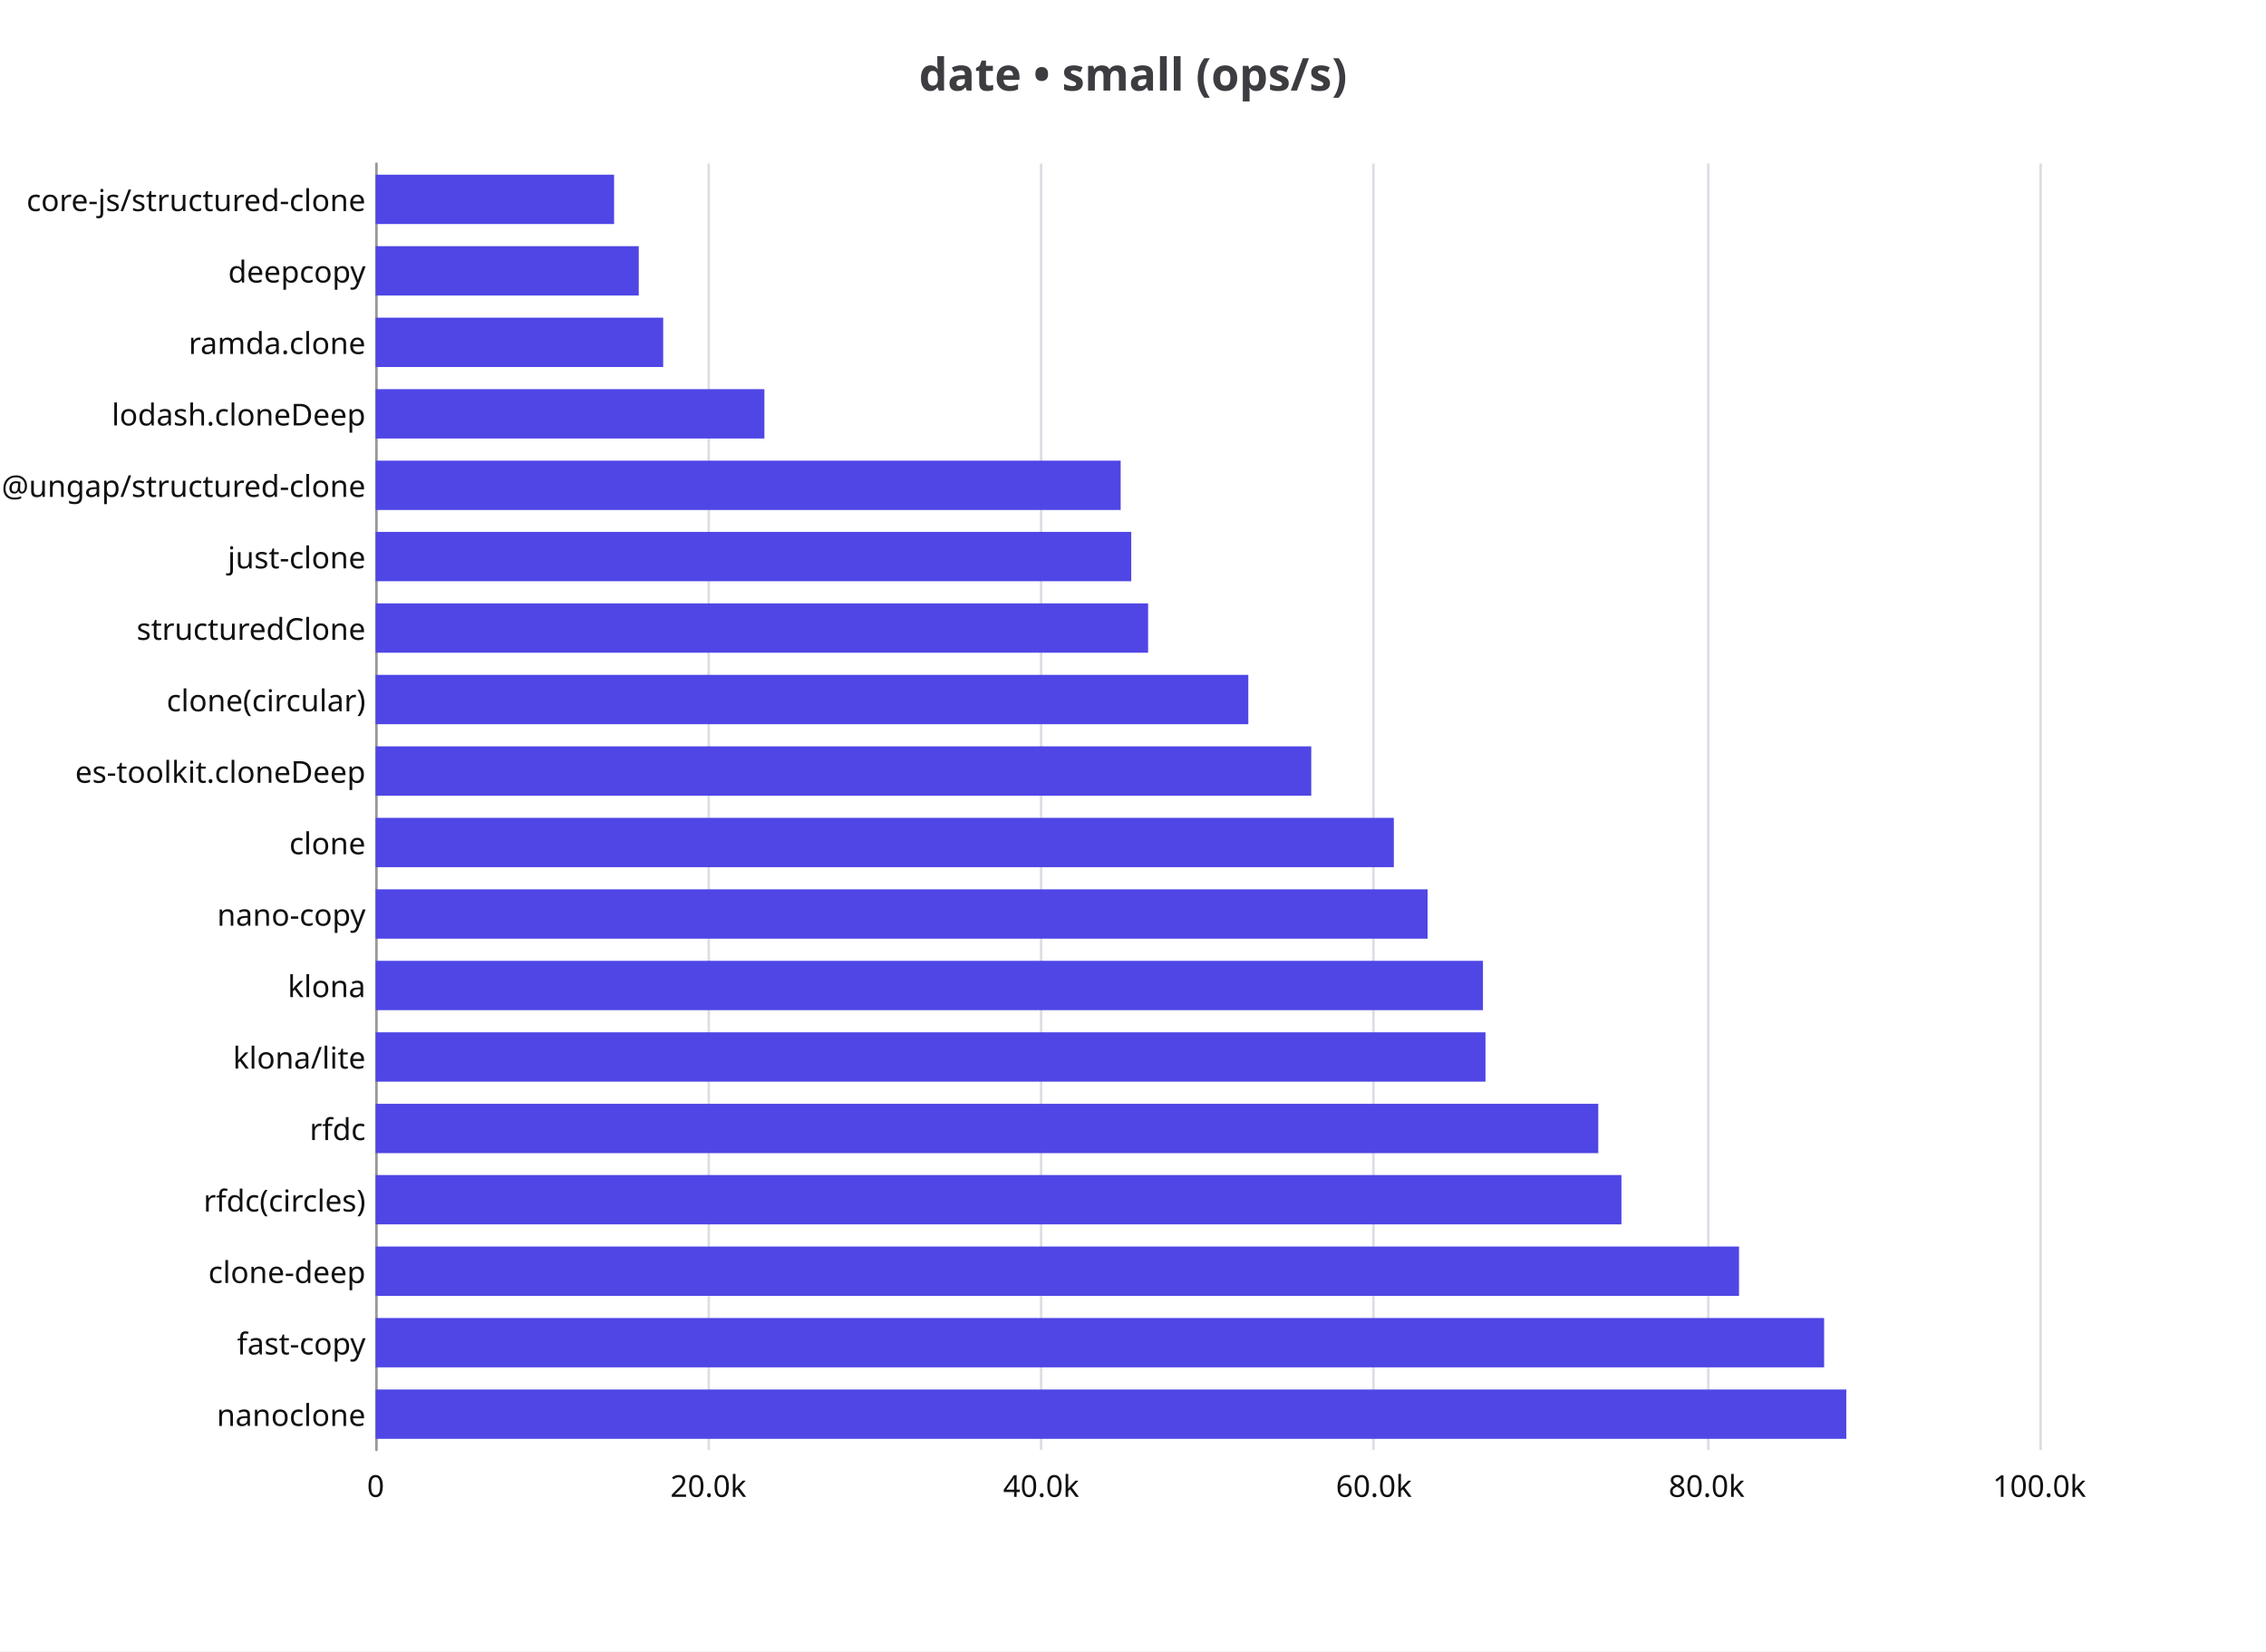
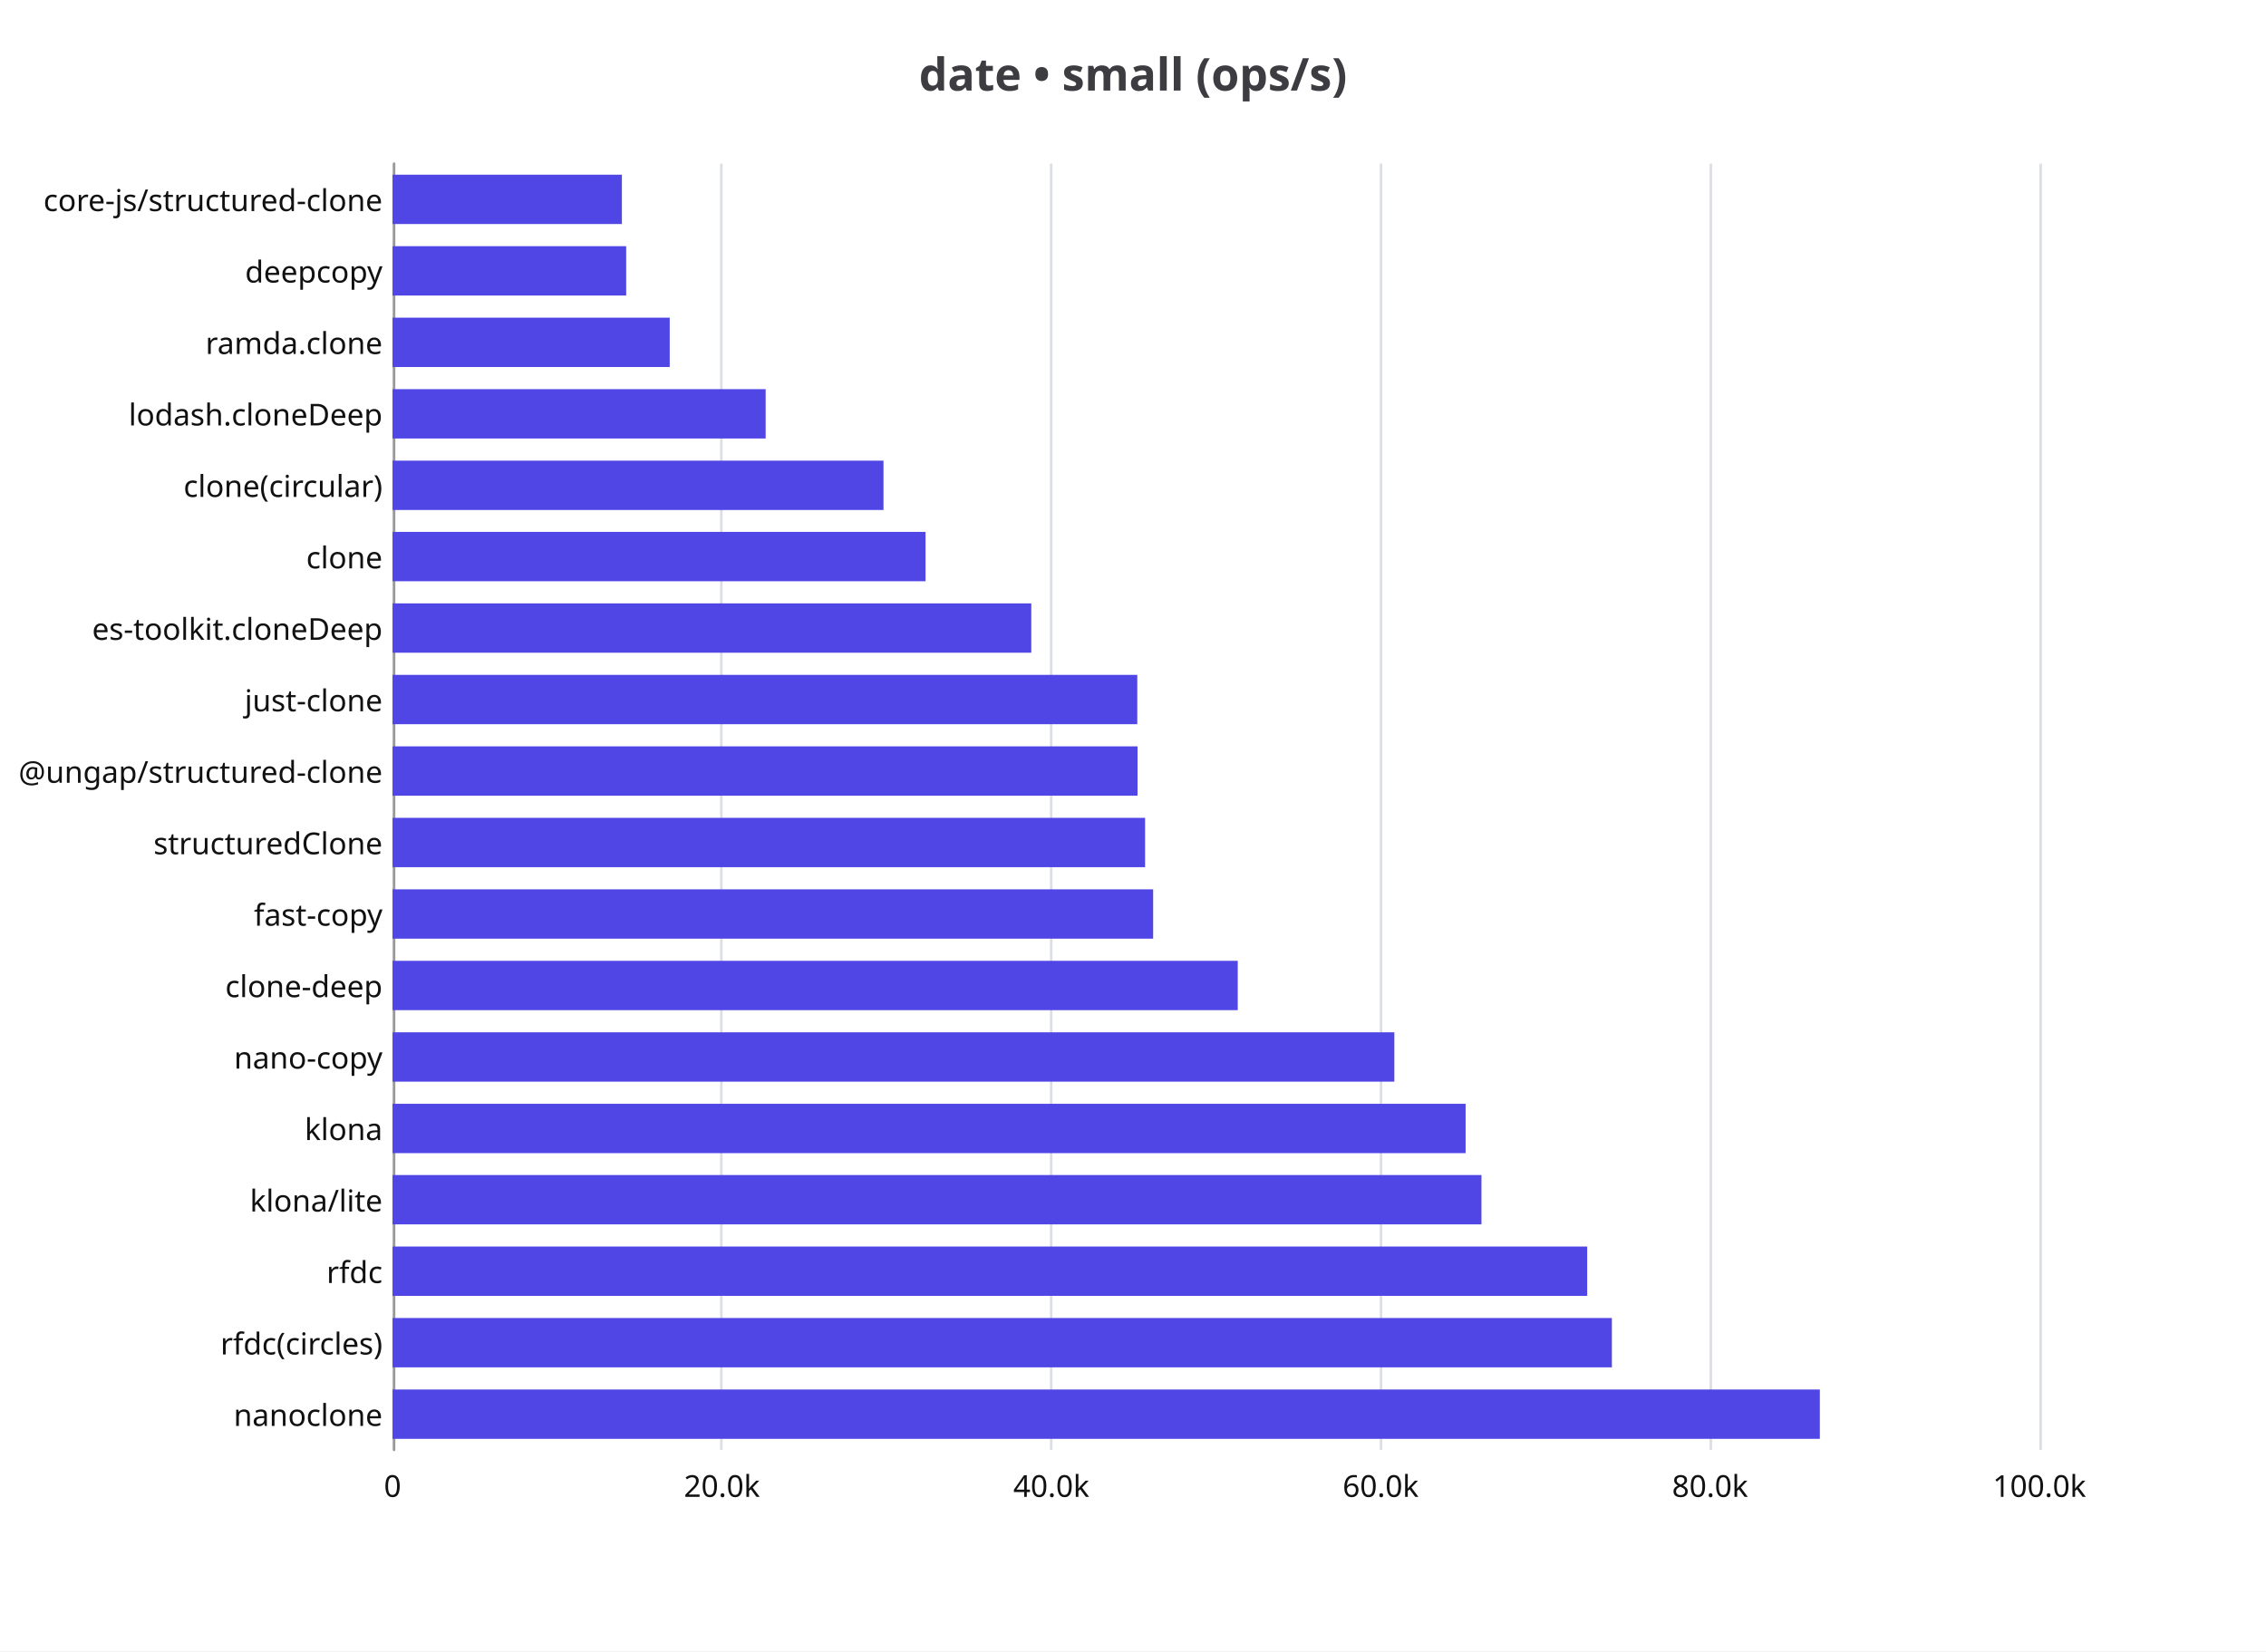
<svg xmlns="http://www.w3.org/2000/svg" width="900" height="656" version="1.1" baseProfile="full" viewBox="0 0 900 656">
  <rect width="900" height="656" x="0" y="0" fill="#ffffff" />
-   <path d="M149.5 65L149.5 576" fill="none" pointer-events="visible" stroke="#dbdee4" class="zr6-cls-12" />
-   <path d="M281.5 65L281.5 576" fill="none" pointer-events="visible" stroke="#dbdee4" class="zr6-cls-12" />
-   <path d="M413.5 65L413.5 576" fill="none" pointer-events="visible" stroke="#dbdee4" class="zr6-cls-12" />
-   <path d="M545.5 65L545.5 576" fill="none" pointer-events="visible" stroke="#dbdee4" class="zr6-cls-12" />
-   <path d="M678.5 65L678.5 576" fill="none" pointer-events="visible" stroke="#dbdee4" class="zr6-cls-12" />
+   <path d="M156.5 65L156.5 576" fill="none" pointer-events="visible" stroke="#dbdee4" class="zr6-cls-12" />
+   <path d="M286.5 65L286.5 576" fill="none" pointer-events="visible" stroke="#dbdee4" class="zr6-cls-12" />
+   <path d="M417.5 65L417.5 576" fill="none" pointer-events="visible" stroke="#dbdee4" class="zr6-cls-12" />
+   <path d="M548.5 65L548.5 576" fill="none" pointer-events="visible" stroke="#dbdee4" class="zr6-cls-12" />
+   <path d="M679.5 65L679.5 576" fill="none" pointer-events="visible" stroke="#dbdee4" class="zr6-cls-12" />
  <path d="M810.5 65L810.5 576" fill="none" pointer-events="visible" stroke="#dbdee4" class="zr6-cls-12" />
-   <path d="M149.5 576L149.5 65" fill="none" pointer-events="visible" stroke="#999" stroke-linecap="round" class="zr6-cls-12" />
-   <text dominant-baseline="central" text-anchor="end" style="font-size:12px;font-family:Microsoft YaHei;" xml:space="preserve" transform="translate(145.2 561.8056)" fill="#111">  nanoclone</text>
-   <text dominant-baseline="central" text-anchor="end" style="font-size:12px;font-family:Microsoft YaHei;" xml:space="preserve" transform="translate(145.2 533.4167)" fill="#111">  fast-copy</text>
-   <text dominant-baseline="central" text-anchor="end" style="font-size:12px;font-family:Microsoft YaHei;" xml:space="preserve" transform="translate(145.2 505.0278)" fill="#111">  clone-deep</text>
-   <text dominant-baseline="central" text-anchor="end" style="font-size:12px;font-family:Microsoft YaHei;" xml:space="preserve" transform="translate(145.2 476.6389)" fill="#111">  rfdc(circles)</text>
-   <text dominant-baseline="central" text-anchor="end" style="font-size:12px;font-family:Microsoft YaHei;" xml:space="preserve" transform="translate(145.2 448.25)" fill="#111">  rfdc</text>
-   <text dominant-baseline="central" text-anchor="end" style="font-size:12px;font-family:Microsoft YaHei;" xml:space="preserve" transform="translate(145.2 419.8611)" fill="#111">  klona/lite</text>
-   <text dominant-baseline="central" text-anchor="end" style="font-size:12px;font-family:Microsoft YaHei;" xml:space="preserve" transform="translate(145.2 391.4722)" fill="#111">  klona</text>
-   <text dominant-baseline="central" text-anchor="end" style="font-size:12px;font-family:Microsoft YaHei;" xml:space="preserve" transform="translate(145.2 363.0833)" fill="#111">  nano-copy</text>
-   <text dominant-baseline="central" text-anchor="end" style="font-size:12px;font-family:Microsoft YaHei;" xml:space="preserve" transform="translate(145.2 334.6944)" fill="#111">  clone</text>
-   <text dominant-baseline="central" text-anchor="end" style="font-size:12px;font-family:Microsoft YaHei;" xml:space="preserve" transform="translate(145.2 306.3056)" fill="#111">  es-toolkit.cloneDeep</text>
-   <text dominant-baseline="central" text-anchor="end" style="font-size:12px;font-family:Microsoft YaHei;" xml:space="preserve" transform="translate(145.2 277.9167)" fill="#111">  clone(circular)</text>
-   <text dominant-baseline="central" text-anchor="end" style="font-size:12px;font-family:Microsoft YaHei;" xml:space="preserve" transform="translate(145.2 249.5278)" fill="#111">  structuredClone</text>
-   <text dominant-baseline="central" text-anchor="end" style="font-size:12px;font-family:Microsoft YaHei;" xml:space="preserve" transform="translate(145.2 221.1389)" fill="#111">  just-clone</text>
-   <text dominant-baseline="central" text-anchor="end" style="font-size:12px;font-family:Microsoft YaHei;" xml:space="preserve" transform="translate(145.2 192.75)" fill="#111">  @ungap/structured-clone</text>
-   <text dominant-baseline="central" text-anchor="end" style="font-size:12px;font-family:Microsoft YaHei;" xml:space="preserve" transform="translate(145.2 164.3611)" fill="#111">  lodash.cloneDeep</text>
-   <text dominant-baseline="central" text-anchor="end" style="font-size:12px;font-family:Microsoft YaHei;" xml:space="preserve" transform="translate(145.2 135.9722)" fill="#111">  ramda.clone</text>
-   <text dominant-baseline="central" text-anchor="end" style="font-size:12px;font-family:Microsoft YaHei;" xml:space="preserve" transform="translate(145.2 107.5833)" fill="#111">  deepcopy</text>
-   <text dominant-baseline="central" text-anchor="end" style="font-size:12px;font-family:Microsoft YaHei;" xml:space="preserve" transform="translate(145.2 79.1944)" fill="#111">  core-js/structured-clone</text>
-   <text dominant-baseline="central" text-anchor="middle" style="font-size:12px;font-family:Microsoft YaHei;" y="6" transform="translate(149.2 584)" fill="#111">0</text>
-   <text dominant-baseline="central" text-anchor="middle" style="font-size:12px;font-family:Microsoft YaHei;" y="6" transform="translate(281.36 584)" fill="#111">20.0k</text>
-   <text dominant-baseline="central" text-anchor="middle" style="font-size:12px;font-family:Microsoft YaHei;" y="6" transform="translate(413.52 584)" fill="#111">40.0k</text>
-   <text dominant-baseline="central" text-anchor="middle" style="font-size:12px;font-family:Microsoft YaHei;" y="6" transform="translate(545.68 584)" fill="#111">60.0k</text>
-   <text dominant-baseline="central" text-anchor="middle" style="font-size:12px;font-family:Microsoft YaHei;" y="6" transform="translate(677.84 584)" fill="#111">80.0k</text>
+   <path d="M156.5 576L156.5 65" fill="none" pointer-events="visible" stroke="#999" stroke-linecap="round" class="zr6-cls-12" />
+   <text dominant-baseline="central" text-anchor="end" style="font-size:12px;font-family:Microsoft YaHei;" xml:space="preserve" transform="translate(151.92 561.8056)" fill="#111">    nanoclone</text>
+   <text dominant-baseline="central" text-anchor="end" style="font-size:12px;font-family:Microsoft YaHei;" xml:space="preserve" transform="translate(151.92 533.4167)" fill="#111">    rfdc(circles)</text>
+   <text dominant-baseline="central" text-anchor="end" style="font-size:12px;font-family:Microsoft YaHei;" xml:space="preserve" transform="translate(151.92 505.0278)" fill="#111">    rfdc</text>
+   <text dominant-baseline="central" text-anchor="end" style="font-size:12px;font-family:Microsoft YaHei;" xml:space="preserve" transform="translate(151.92 476.6389)" fill="#111">    klona/lite</text>
+   <text dominant-baseline="central" text-anchor="end" style="font-size:12px;font-family:Microsoft YaHei;" xml:space="preserve" transform="translate(151.92 448.25)" fill="#111">    klona</text>
+   <text dominant-baseline="central" text-anchor="end" style="font-size:12px;font-family:Microsoft YaHei;" xml:space="preserve" transform="translate(151.92 419.8611)" fill="#111">    nano-copy</text>
+   <text dominant-baseline="central" text-anchor="end" style="font-size:12px;font-family:Microsoft YaHei;" xml:space="preserve" transform="translate(151.92 391.4722)" fill="#111">    clone-deep</text>
+   <text dominant-baseline="central" text-anchor="end" style="font-size:12px;font-family:Microsoft YaHei;" xml:space="preserve" transform="translate(151.92 363.0833)" fill="#111">    fast-copy</text>
+   <text dominant-baseline="central" text-anchor="end" style="font-size:12px;font-family:Microsoft YaHei;" xml:space="preserve" transform="translate(151.92 334.6944)" fill="#111">    structuredClone</text>
+   <text dominant-baseline="central" text-anchor="end" style="font-size:12px;font-family:Microsoft YaHei;" xml:space="preserve" transform="translate(151.92 306.3056)" fill="#111">    @ungap/structured-clone</text>
+   <text dominant-baseline="central" text-anchor="end" style="font-size:12px;font-family:Microsoft YaHei;" xml:space="preserve" transform="translate(151.92 277.9167)" fill="#111">    just-clone</text>
+   <text dominant-baseline="central" text-anchor="end" style="font-size:12px;font-family:Microsoft YaHei;" xml:space="preserve" transform="translate(151.92 249.5278)" fill="#111">    es-toolkit.cloneDeep</text>
+   <text dominant-baseline="central" text-anchor="end" style="font-size:12px;font-family:Microsoft YaHei;" xml:space="preserve" transform="translate(151.92 221.1389)" fill="#111">    clone</text>
+   <text dominant-baseline="central" text-anchor="end" style="font-size:12px;font-family:Microsoft YaHei;" xml:space="preserve" transform="translate(151.92 192.75)" fill="#111">    clone(circular)</text>
+   <text dominant-baseline="central" text-anchor="end" style="font-size:12px;font-family:Microsoft YaHei;" xml:space="preserve" transform="translate(151.92 164.3611)" fill="#111">    lodash.cloneDeep</text>
+   <text dominant-baseline="central" text-anchor="end" style="font-size:12px;font-family:Microsoft YaHei;" xml:space="preserve" transform="translate(151.92 135.9722)" fill="#111">    ramda.clone</text>
+   <text dominant-baseline="central" text-anchor="end" style="font-size:12px;font-family:Microsoft YaHei;" xml:space="preserve" transform="translate(151.92 107.5833)" fill="#111">    deepcopy</text>
+   <text dominant-baseline="central" text-anchor="end" style="font-size:12px;font-family:Microsoft YaHei;" xml:space="preserve" transform="translate(151.92 79.1944)" fill="#111">    core-js/structured-clone</text>
+   <text dominant-baseline="central" text-anchor="middle" style="font-size:12px;font-family:Microsoft YaHei;" y="6" transform="translate(155.92 584)" fill="#111">0</text>
+   <text dominant-baseline="central" text-anchor="middle" style="font-size:12px;font-family:Microsoft YaHei;" y="6" transform="translate(286.736 584)" fill="#111">20.0k</text>
+   <text dominant-baseline="central" text-anchor="middle" style="font-size:12px;font-family:Microsoft YaHei;" y="6" transform="translate(417.552 584)" fill="#111">40.0k</text>
+   <text dominant-baseline="central" text-anchor="middle" style="font-size:12px;font-family:Microsoft YaHei;" y="6" transform="translate(548.368 584)" fill="#111">60.0k</text>
+   <text dominant-baseline="central" text-anchor="middle" style="font-size:12px;font-family:Microsoft YaHei;" y="6" transform="translate(679.184 584)" fill="#111">80.0k</text>
  <text dominant-baseline="central" text-anchor="middle" style="font-size:12px;font-family:Microsoft YaHei;" y="6" transform="translate(810 584)" fill="#111">100.0k</text>
-   <path d="M149.2 552l584.1 0l0 19.6l-584.1 0Z" fill="#4F46E5" ecmeta_series_index="0" ecmeta_data_index="0" ecmeta_ssr_type="chart" class="zr6-cls-13" />
-   <path d="M149.2 523.6l575.3 0l0 19.6l-575.3 0Z" fill="#4F46E5" ecmeta_series_index="0" ecmeta_data_index="1" ecmeta_ssr_type="chart" class="zr6-cls-13" />
-   <path d="M149.2 495.2l541.5 0l0 19.6l-541.5 0Z" fill="#4F46E5" ecmeta_series_index="0" ecmeta_data_index="2" ecmeta_ssr_type="chart" class="zr6-cls-13" />
-   <path d="M149.2 466.8l494.8 0l0 19.6l-494.8 0Z" fill="#4F46E5" ecmeta_series_index="0" ecmeta_data_index="3" ecmeta_ssr_type="chart" class="zr6-cls-13" />
-   <path d="M149.2 438.5l485.6 0l0 19.6l-485.6 0Z" fill="#4F46E5" ecmeta_series_index="0" ecmeta_data_index="4" ecmeta_ssr_type="chart" class="zr6-cls-13" />
-   <path d="M149.2 410.1l440.8 0l0 19.6l-440.8 0Z" fill="#4F46E5" ecmeta_series_index="0" ecmeta_data_index="5" ecmeta_ssr_type="chart" class="zr6-cls-13" />
-   <path d="M149.2 381.7l439.8 0l0 19.6l-439.8 0Z" fill="#4F46E5" ecmeta_series_index="0" ecmeta_data_index="6" ecmeta_ssr_type="chart" class="zr6-cls-13" />
-   <path d="M149.2 353.3l417.8 0l0 19.6l-417.8 0Z" fill="#4F46E5" ecmeta_series_index="0" ecmeta_data_index="7" ecmeta_ssr_type="chart" class="zr6-cls-13" />
-   <path d="M149.2 324.9l404.4 0l0 19.6l-404.4 0Z" fill="#4F46E5" ecmeta_series_index="0" ecmeta_data_index="8" ecmeta_ssr_type="chart" class="zr6-cls-13" />
-   <path d="M149.2 296.5l371.6 0l0 19.6l-371.6 0Z" fill="#4F46E5" ecmeta_series_index="0" ecmeta_data_index="9" ecmeta_ssr_type="chart" class="zr6-cls-13" />
-   <path d="M149.2 268.1l346.6 0l0 19.6l-346.6 0Z" fill="#4F46E5" ecmeta_series_index="0" ecmeta_data_index="10" ecmeta_ssr_type="chart" class="zr6-cls-13" />
-   <path d="M149.2 239.7l306.8 0l0 19.6l-306.8 0Z" fill="#4F46E5" ecmeta_series_index="0" ecmeta_data_index="11" ecmeta_ssr_type="chart" class="zr6-cls-13" />
-   <path d="M149.2 211.3l300.1 0l0 19.6l-300.1 0Z" fill="#4F46E5" ecmeta_series_index="0" ecmeta_data_index="12" ecmeta_ssr_type="chart" class="zr6-cls-13" />
-   <path d="M149.2 183l295.9 0l0 19.6l-295.9 0Z" fill="#4F46E5" ecmeta_series_index="0" ecmeta_data_index="13" ecmeta_ssr_type="chart" class="zr6-cls-13" />
-   <path d="M149.2 154.6l154.4 0l0 19.6l-154.4 0Z" fill="#4F46E5" ecmeta_series_index="0" ecmeta_data_index="14" ecmeta_ssr_type="chart" class="zr6-cls-13" />
-   <path d="M149.2 126.2l114.2 0l0 19.6l-114.2 0Z" fill="#4F46E5" ecmeta_series_index="0" ecmeta_data_index="15" ecmeta_ssr_type="chart" class="zr6-cls-13" />
-   <path d="M149.2 97.8l104.5 0l0 19.6l-104.5 0Z" fill="#4F46E5" ecmeta_series_index="0" ecmeta_data_index="16" ecmeta_ssr_type="chart" class="zr6-cls-13" />
-   <path d="M149.2 69.4l94.7 0l0 19.6l-94.7 0Z" fill="#4F46E5" ecmeta_series_index="0" ecmeta_data_index="17" ecmeta_ssr_type="chart" class="zr6-cls-13" />
+   <path d="M155.9 552l566.9 0l0 19.6l-566.9 0Z" fill="#4F46E5" ecmeta_series_index="0" ecmeta_data_index="0" ecmeta_ssr_type="chart" class="zr6-cls-13" />
+   <path d="M155.9 523.6l484.3 0l0 19.6l-484.3 0Z" fill="#4F46E5" ecmeta_series_index="0" ecmeta_data_index="1" ecmeta_ssr_type="chart" class="zr6-cls-13" />
+   <path d="M155.9 495.2l474.5 0l0 19.6l-474.5 0Z" fill="#4F46E5" ecmeta_series_index="0" ecmeta_data_index="2" ecmeta_ssr_type="chart" class="zr6-cls-13" />
+   <path d="M155.9 466.8l432.5 0l0 19.6l-432.5 0Z" fill="#4F46E5" ecmeta_series_index="0" ecmeta_data_index="3" ecmeta_ssr_type="chart" class="zr6-cls-13" />
+   <path d="M155.9 438.5l426.2 0l0 19.6l-426.2 0Z" fill="#4F46E5" ecmeta_series_index="0" ecmeta_data_index="4" ecmeta_ssr_type="chart" class="zr6-cls-13" />
+   <path d="M155.9 410.1l397.9 0l0 19.6l-397.9 0Z" fill="#4F46E5" ecmeta_series_index="0" ecmeta_data_index="5" ecmeta_ssr_type="chart" class="zr6-cls-13" />
+   <path d="M155.9 381.7l335.7 0l0 19.6l-335.7 0Z" fill="#4F46E5" ecmeta_series_index="0" ecmeta_data_index="6" ecmeta_ssr_type="chart" class="zr6-cls-13" />
+   <path d="M155.9 353.3l302.1 0l0 19.6l-302.1 0Z" fill="#4F46E5" ecmeta_series_index="0" ecmeta_data_index="7" ecmeta_ssr_type="chart" class="zr6-cls-13" />
+   <path d="M155.9 324.9l298.9 0l0 19.6l-298.9 0Z" fill="#4F46E5" ecmeta_series_index="0" ecmeta_data_index="8" ecmeta_ssr_type="chart" class="zr6-cls-13" />
+   <path d="M155.9 296.5l295.9 0l0 19.6l-295.9 0Z" fill="#4F46E5" ecmeta_series_index="0" ecmeta_data_index="9" ecmeta_ssr_type="chart" class="zr6-cls-13" />
+   <path d="M155.9 268.1l295.8 0l0 19.6l-295.8 0Z" fill="#4F46E5" ecmeta_series_index="0" ecmeta_data_index="10" ecmeta_ssr_type="chart" class="zr6-cls-13" />
+   <path d="M155.9 239.7l253.7 0l0 19.6l-253.7 0Z" fill="#4F46E5" ecmeta_series_index="0" ecmeta_data_index="11" ecmeta_ssr_type="chart" class="zr6-cls-13" />
+   <path d="M155.9 211.3l211.7 0l0 19.6l-211.7 0Z" fill="#4F46E5" ecmeta_series_index="0" ecmeta_data_index="12" ecmeta_ssr_type="chart" class="zr6-cls-13" />
+   <path d="M155.9 183l195 0l0 19.6l-195 0Z" fill="#4F46E5" ecmeta_series_index="0" ecmeta_data_index="13" ecmeta_ssr_type="chart" class="zr6-cls-13" />
+   <path d="M155.9 154.6l148.2 0l0 19.6l-148.2 0Z" fill="#4F46E5" ecmeta_series_index="0" ecmeta_data_index="14" ecmeta_ssr_type="chart" class="zr6-cls-13" />
+   <path d="M155.9 126.2l110.1 0l0 19.6l-110.1 0Z" fill="#4F46E5" ecmeta_series_index="0" ecmeta_data_index="15" ecmeta_ssr_type="chart" class="zr6-cls-13" />
+   <path d="M155.9 97.8l92.8 0l0 19.6l-92.8 0Z" fill="#4F46E5" ecmeta_series_index="0" ecmeta_data_index="16" ecmeta_ssr_type="chart" class="zr6-cls-13" />
+   <path d="M155.9 69.4l91.1 0l0 19.6l-91.1 0Z" fill="#4F46E5" ecmeta_series_index="0" ecmeta_data_index="17" ecmeta_ssr_type="chart" class="zr6-cls-13" />
  <path d="M-87.7 -5l175.4 0l0 28l-175.4 0Z" transform="translate(450 20)" fill="rgb(0,0,0)" fill-opacity="0" stroke="#3c3c41" stroke-width="0" class="zr6-cls-12" />
  <text dominant-baseline="central" text-anchor="middle" style="font-size:18px;font-family:Microsoft YaHei;font-weight:bold;" xml:space="preserve" y="9" transform="translate(450 20)" fill="#3c3c41">date • small (ops/s)</text>
  <style>
.zr6-cls-12:hover {
pointer-events:none;
}
.zr6-cls-13:hover {
cursor:pointer;
fill:rgba(86,77,251,1);
}



</style>
</svg>
